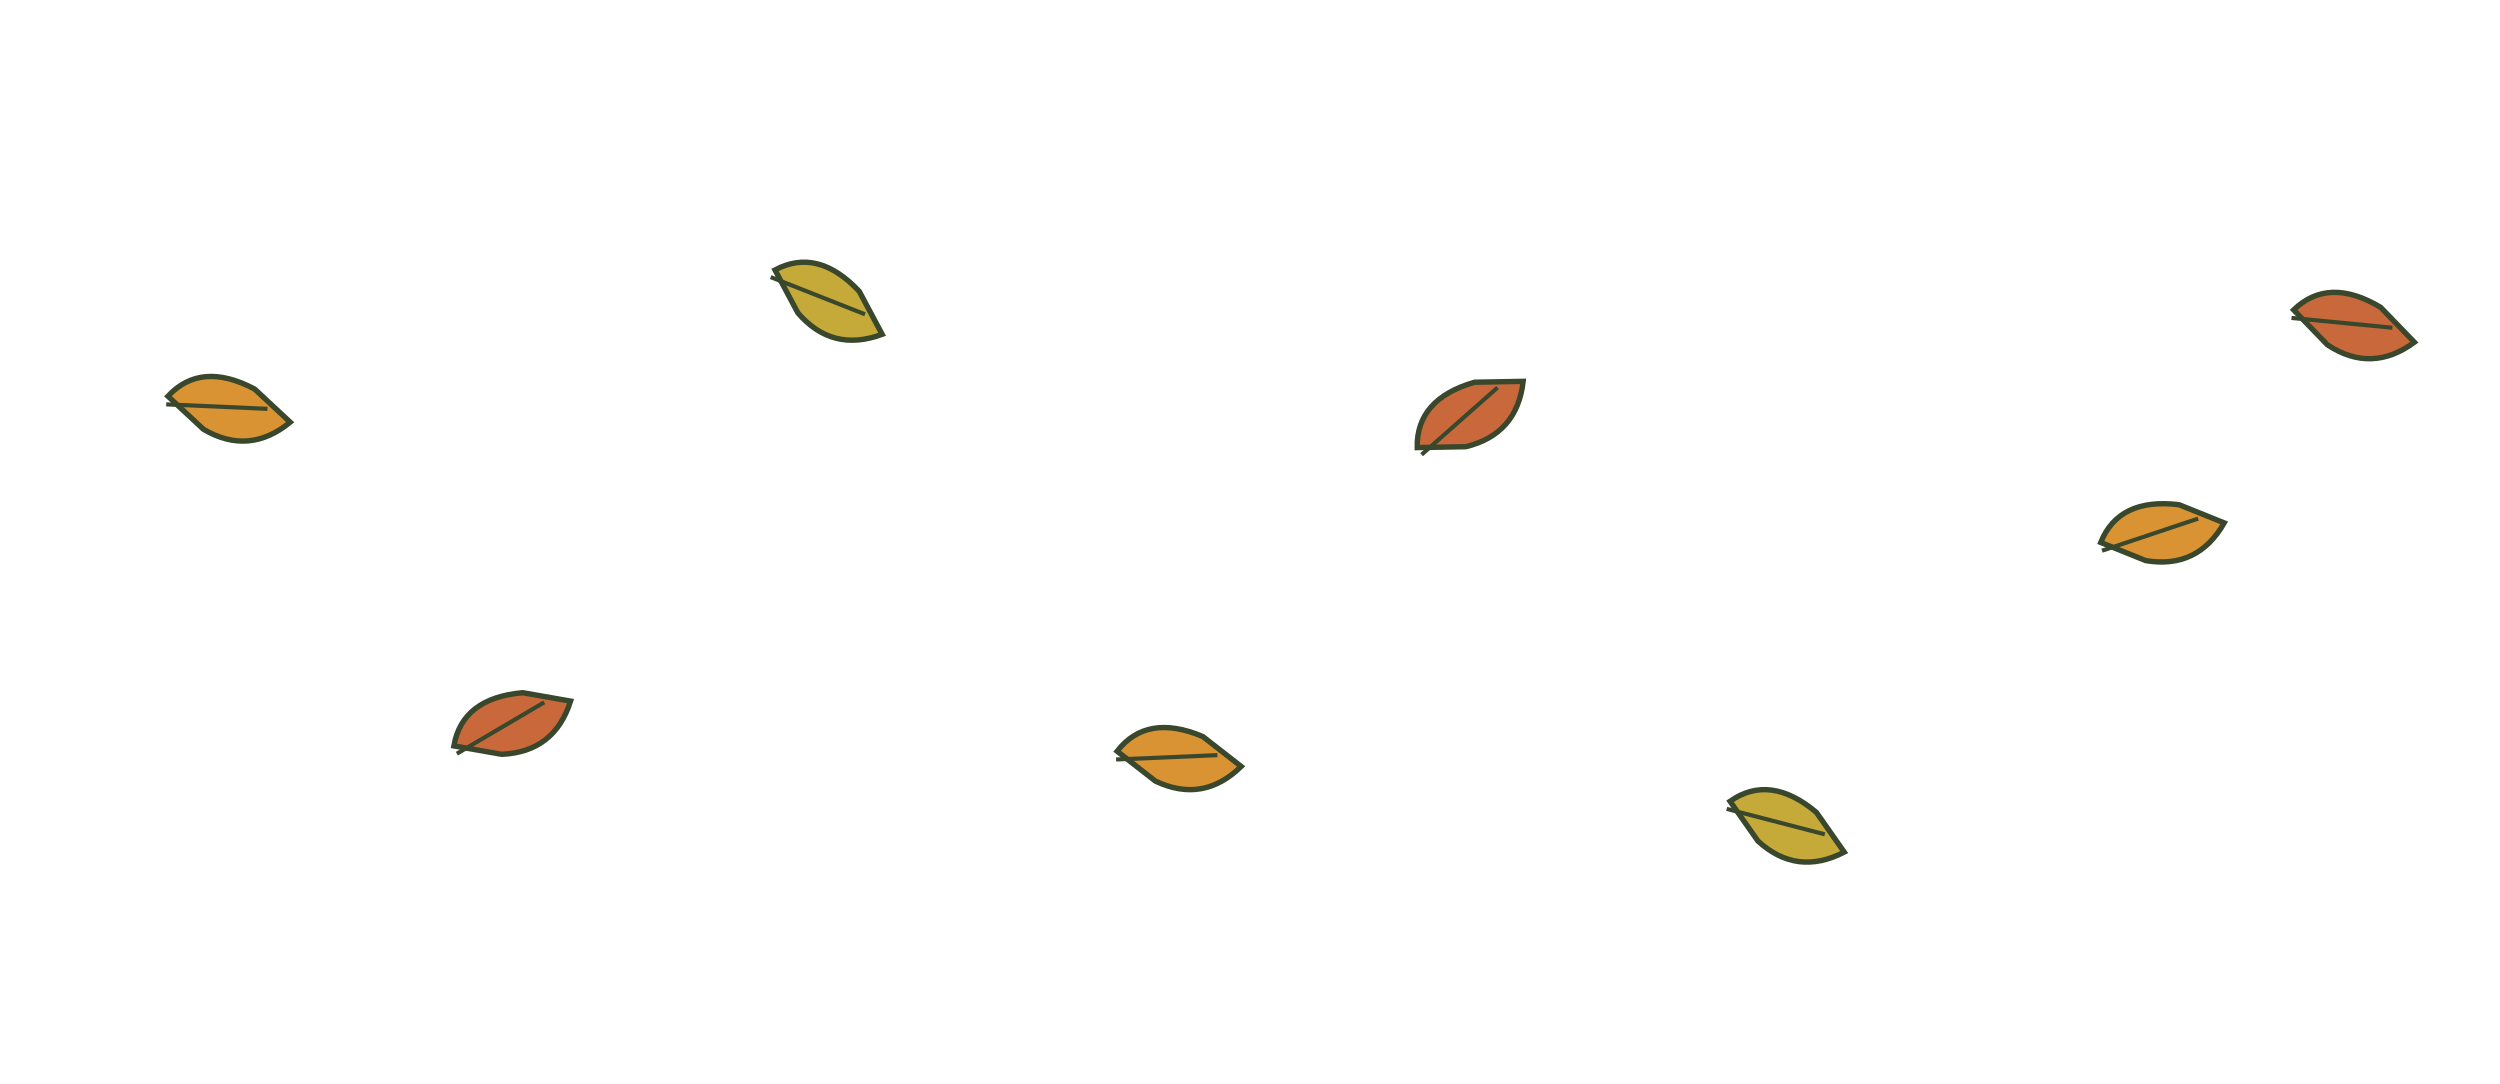
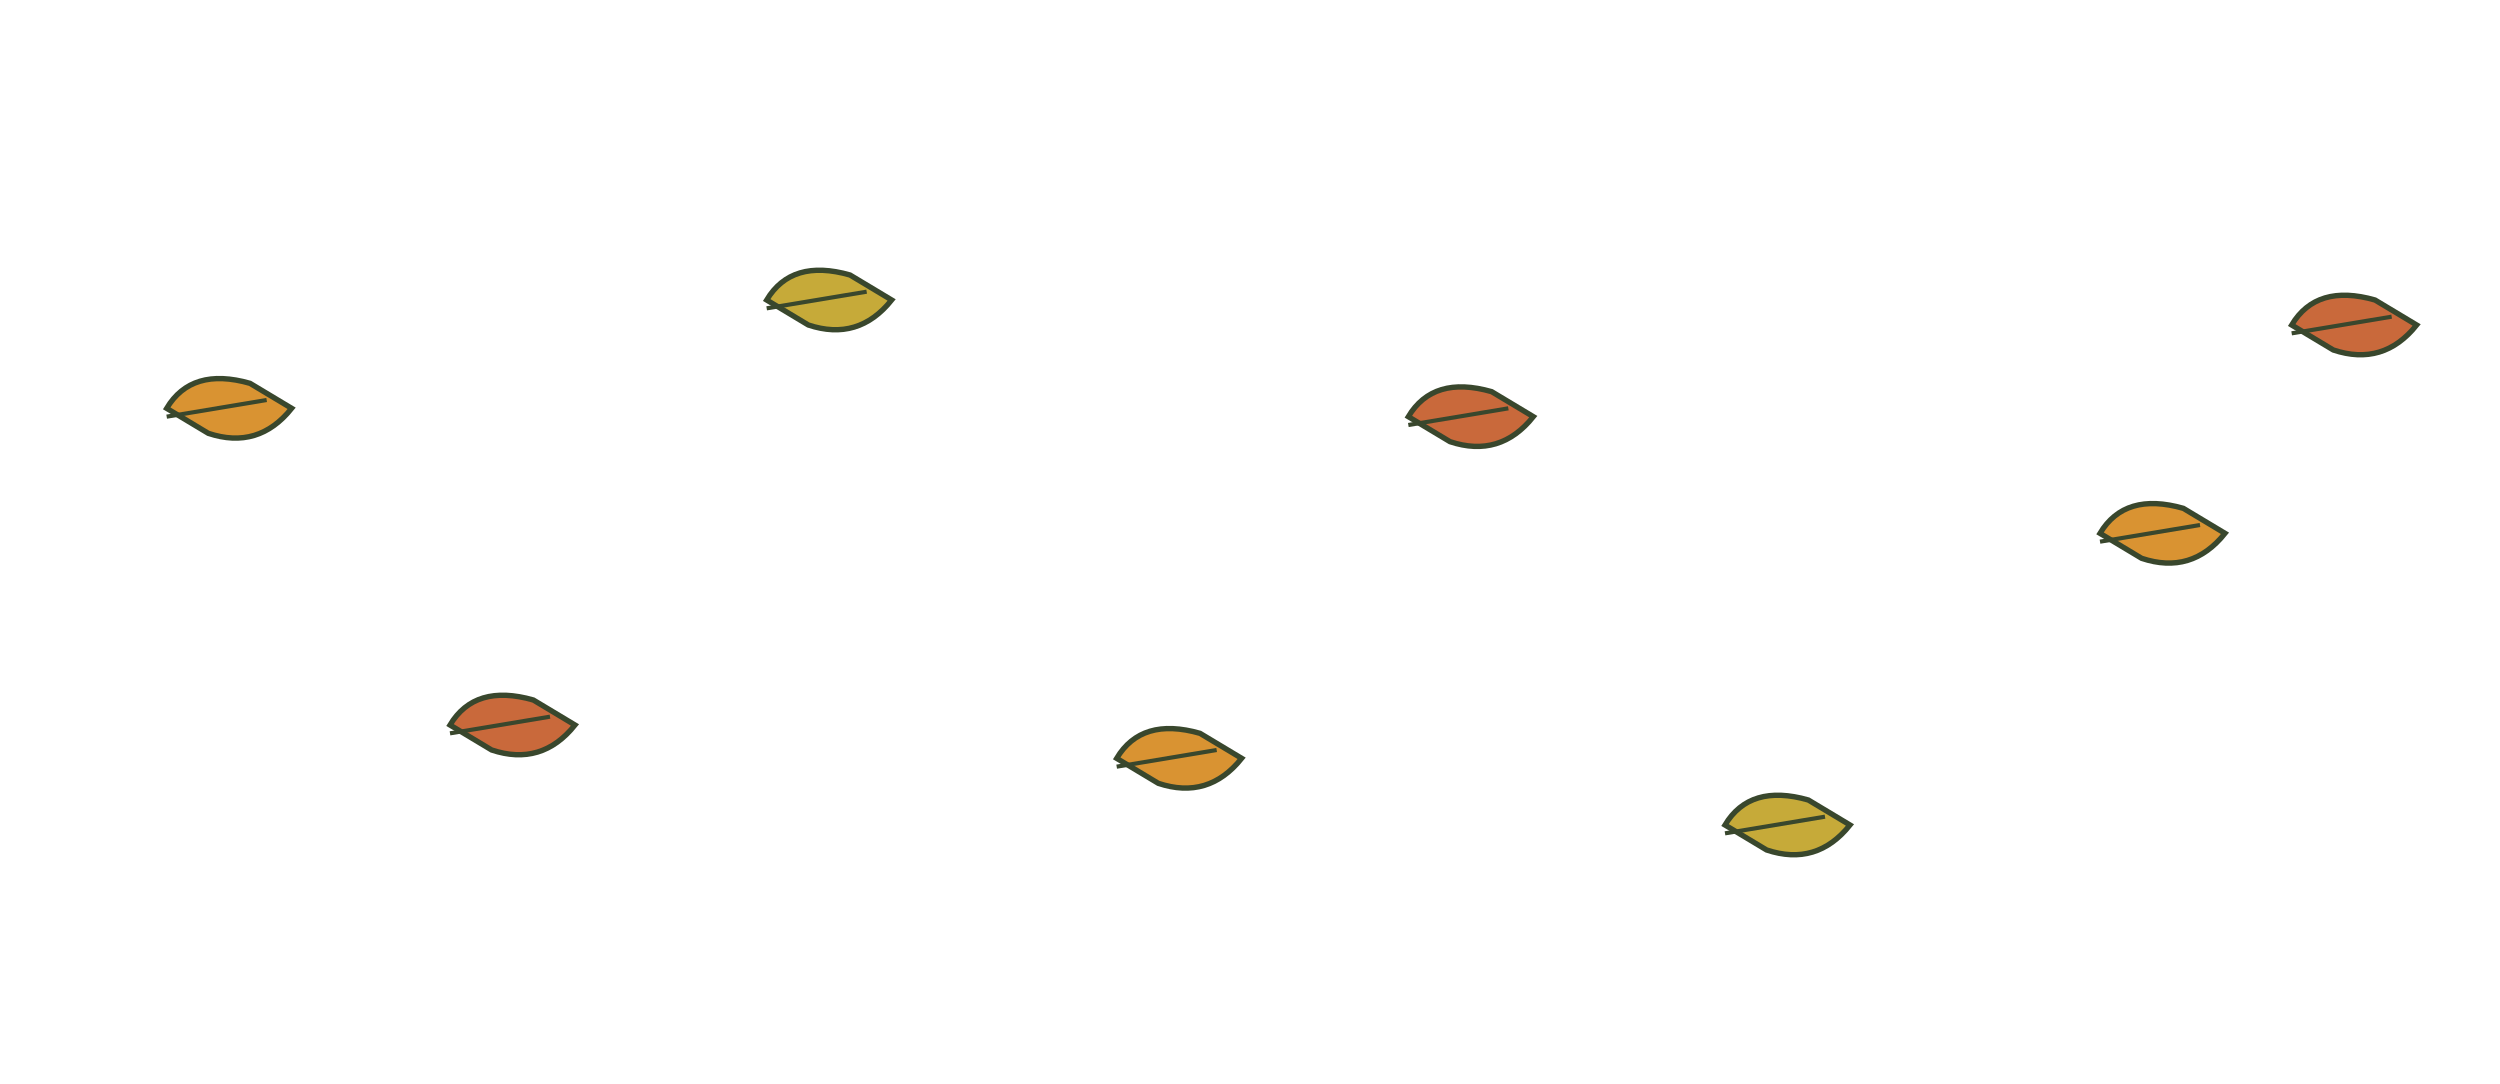
<svg xmlns="http://www.w3.org/2000/svg" width="300" height="130" viewBox="0 0 300 130">
-   <g transform="translate(27 49) rotate(12)">
-     <path d="M-7 0Q-4 -5 3 -3L8 0Q4 5 -2 3Z" fill="#D99332" stroke="#39472d" stroke-width=".65" />
-     <path d="M-7 1L5 -1" stroke="#39472d" stroke-width=".5" />
-   </g>
-   <g transform="translate(61 87) rotate(-21)">
-     <path d="M-7 0Q-4 -5 3 -3L8 0Q4 5 -2 3Z" fill="#C9693B" stroke="#39472d" stroke-width=".65" />
-     <path d="M-7 1L5 -1" stroke="#39472d" stroke-width=".5" />
-   </g>
-   <g transform="translate(99 36) rotate(31)">
-     <path d="M-7 0Q-4 -5 3 -3L8 0Q4 5 -2 3Z" fill="#C6AA39" stroke="#39472d" stroke-width=".65" />
-     <path d="M-7 1L5 -1" stroke="#39472d" stroke-width=".5" />
-   </g>
-   <g transform="translate(141 91) rotate(7)">
-     <path d="M-7 0Q-4 -5 3 -3L8 0Q4 5 -2 3Z" fill="#D99332" stroke="#39472d" stroke-width=".65" />
-     <path d="M-7 1L5 -1" stroke="#39472d" stroke-width=".5" />
-   </g>
-   <g transform="translate(176 50) rotate(-32)">
-     <path d="M-7 0Q-4 -5 3 -3L8 0Q4 5 -2 3Z" fill="#C9693B" stroke="#39472d" stroke-width=".65" />
-     <path d="M-7 1L5 -1" stroke="#39472d" stroke-width=".5" />
-   </g>
-   <g transform="translate(214 99) rotate(24)">
-     <path d="M-7 0Q-4 -5 3 -3L8 0Q4 5 -2 3Z" fill="#C6AA39" stroke="#39472d" stroke-width=".65" />
-     <path d="M-7 1L5 -1" stroke="#39472d" stroke-width=".5" />
-   </g>
-   <g transform="translate(259 64) rotate(-9)">
-     <path d="M-7 0Q-4 -5 3 -3L8 0Q4 5 -2 3Z" fill="#D99332" stroke="#39472d" stroke-width=".65" />
-     <path d="M-7 1L5 -1" stroke="#39472d" stroke-width=".5" />
-   </g>
-   <g transform="translate(282 39) rotate(15)">
-     <path d="M-7 0Q-4 -5 3 -3L8 0Q4 5 -2 3Z" fill="#C9693B" stroke="#39472d" stroke-width=".65" />
-     <path d="M-7 1L5 -1" stroke="#39472d" stroke-width=".5" />
-   </g>
+   <path d="M20 49q3 -5 10 -3l5 3q-4 5 -10 3Z" fill="#D99332" stroke="#39472d" stroke-width=".65" />
+   <path d="M20 50l12 -2" stroke="#39472d" stroke-width=".5" />
+   <path d="M54 87q3 -5 10 -3l5 3q-4 5 -10 3Z" fill="#C9693B" stroke="#39472d" stroke-width=".65" />
+   <path d="M54 88l12 -2" stroke="#39472d" stroke-width=".5" />
+   <path d="M92 36q3 -5 10 -3l5 3q-4 5 -10 3Z" fill="#C6AA39" stroke="#39472d" stroke-width=".65" />
+   <path d="M92 37l12 -2" stroke="#39472d" stroke-width=".5" />
+   <path d="M134 91q3 -5 10 -3l5 3q-4 5 -10 3Z" fill="#D99332" stroke="#39472d" stroke-width=".65" />
+   <path d="M134 92l12 -2" stroke="#39472d" stroke-width=".5" />
+   <path d="M169 50q3 -5 10 -3l5 3q-4 5 -10 3Z" fill="#C9693B" stroke="#39472d" stroke-width=".65" />
+   <path d="M169 51l12 -2" stroke="#39472d" stroke-width=".5" />
+   <path d="M207 99q3 -5 10 -3l5 3q-4 5 -10 3Z" fill="#C6AA39" stroke="#39472d" stroke-width=".65" />
+   <path d="M207 100l12 -2" stroke="#39472d" stroke-width=".5" />
+   <path d="M252 64q3 -5 10 -3l5 3q-4 5 -10 3Z" fill="#D99332" stroke="#39472d" stroke-width=".65" />
+   <path d="M252 65l12 -2" stroke="#39472d" stroke-width=".5" />
+   <path d="M275 39q3 -5 10 -3l5 3q-4 5 -10 3Z" fill="#C9693B" stroke="#39472d" stroke-width=".65" />
+   <path d="M275 40l12 -2" stroke="#39472d" stroke-width=".5" />
</svg>
